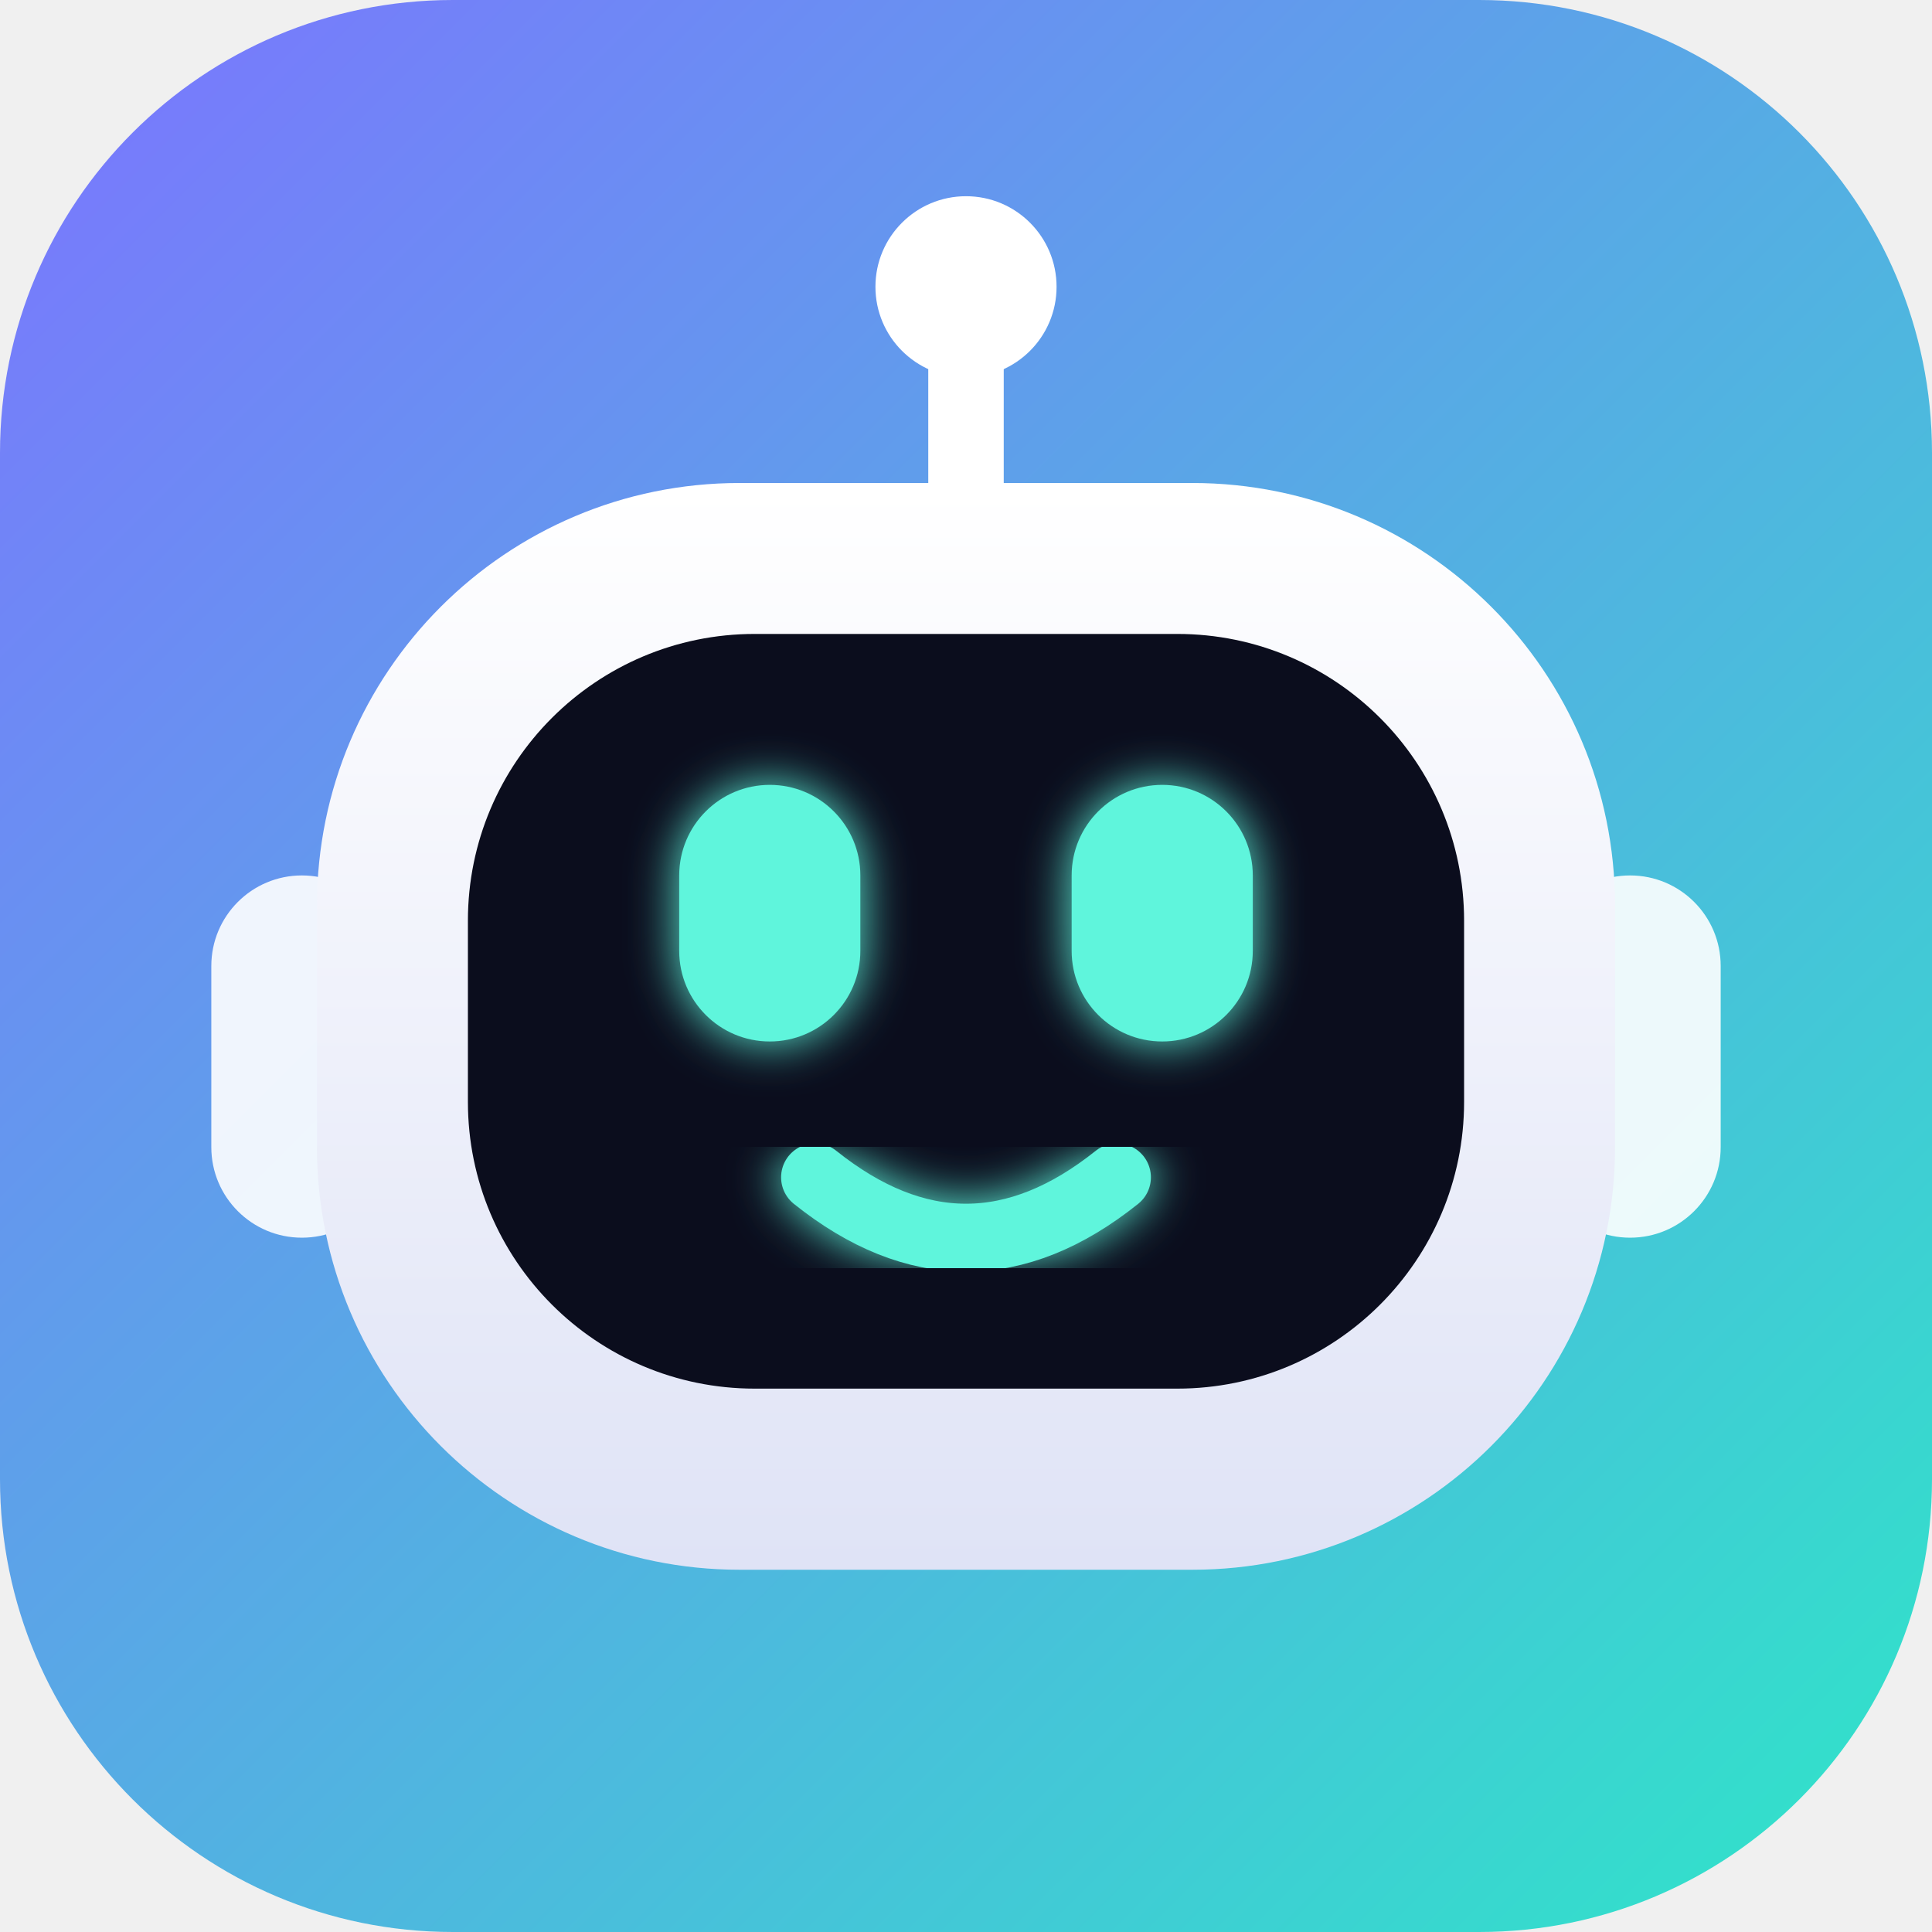
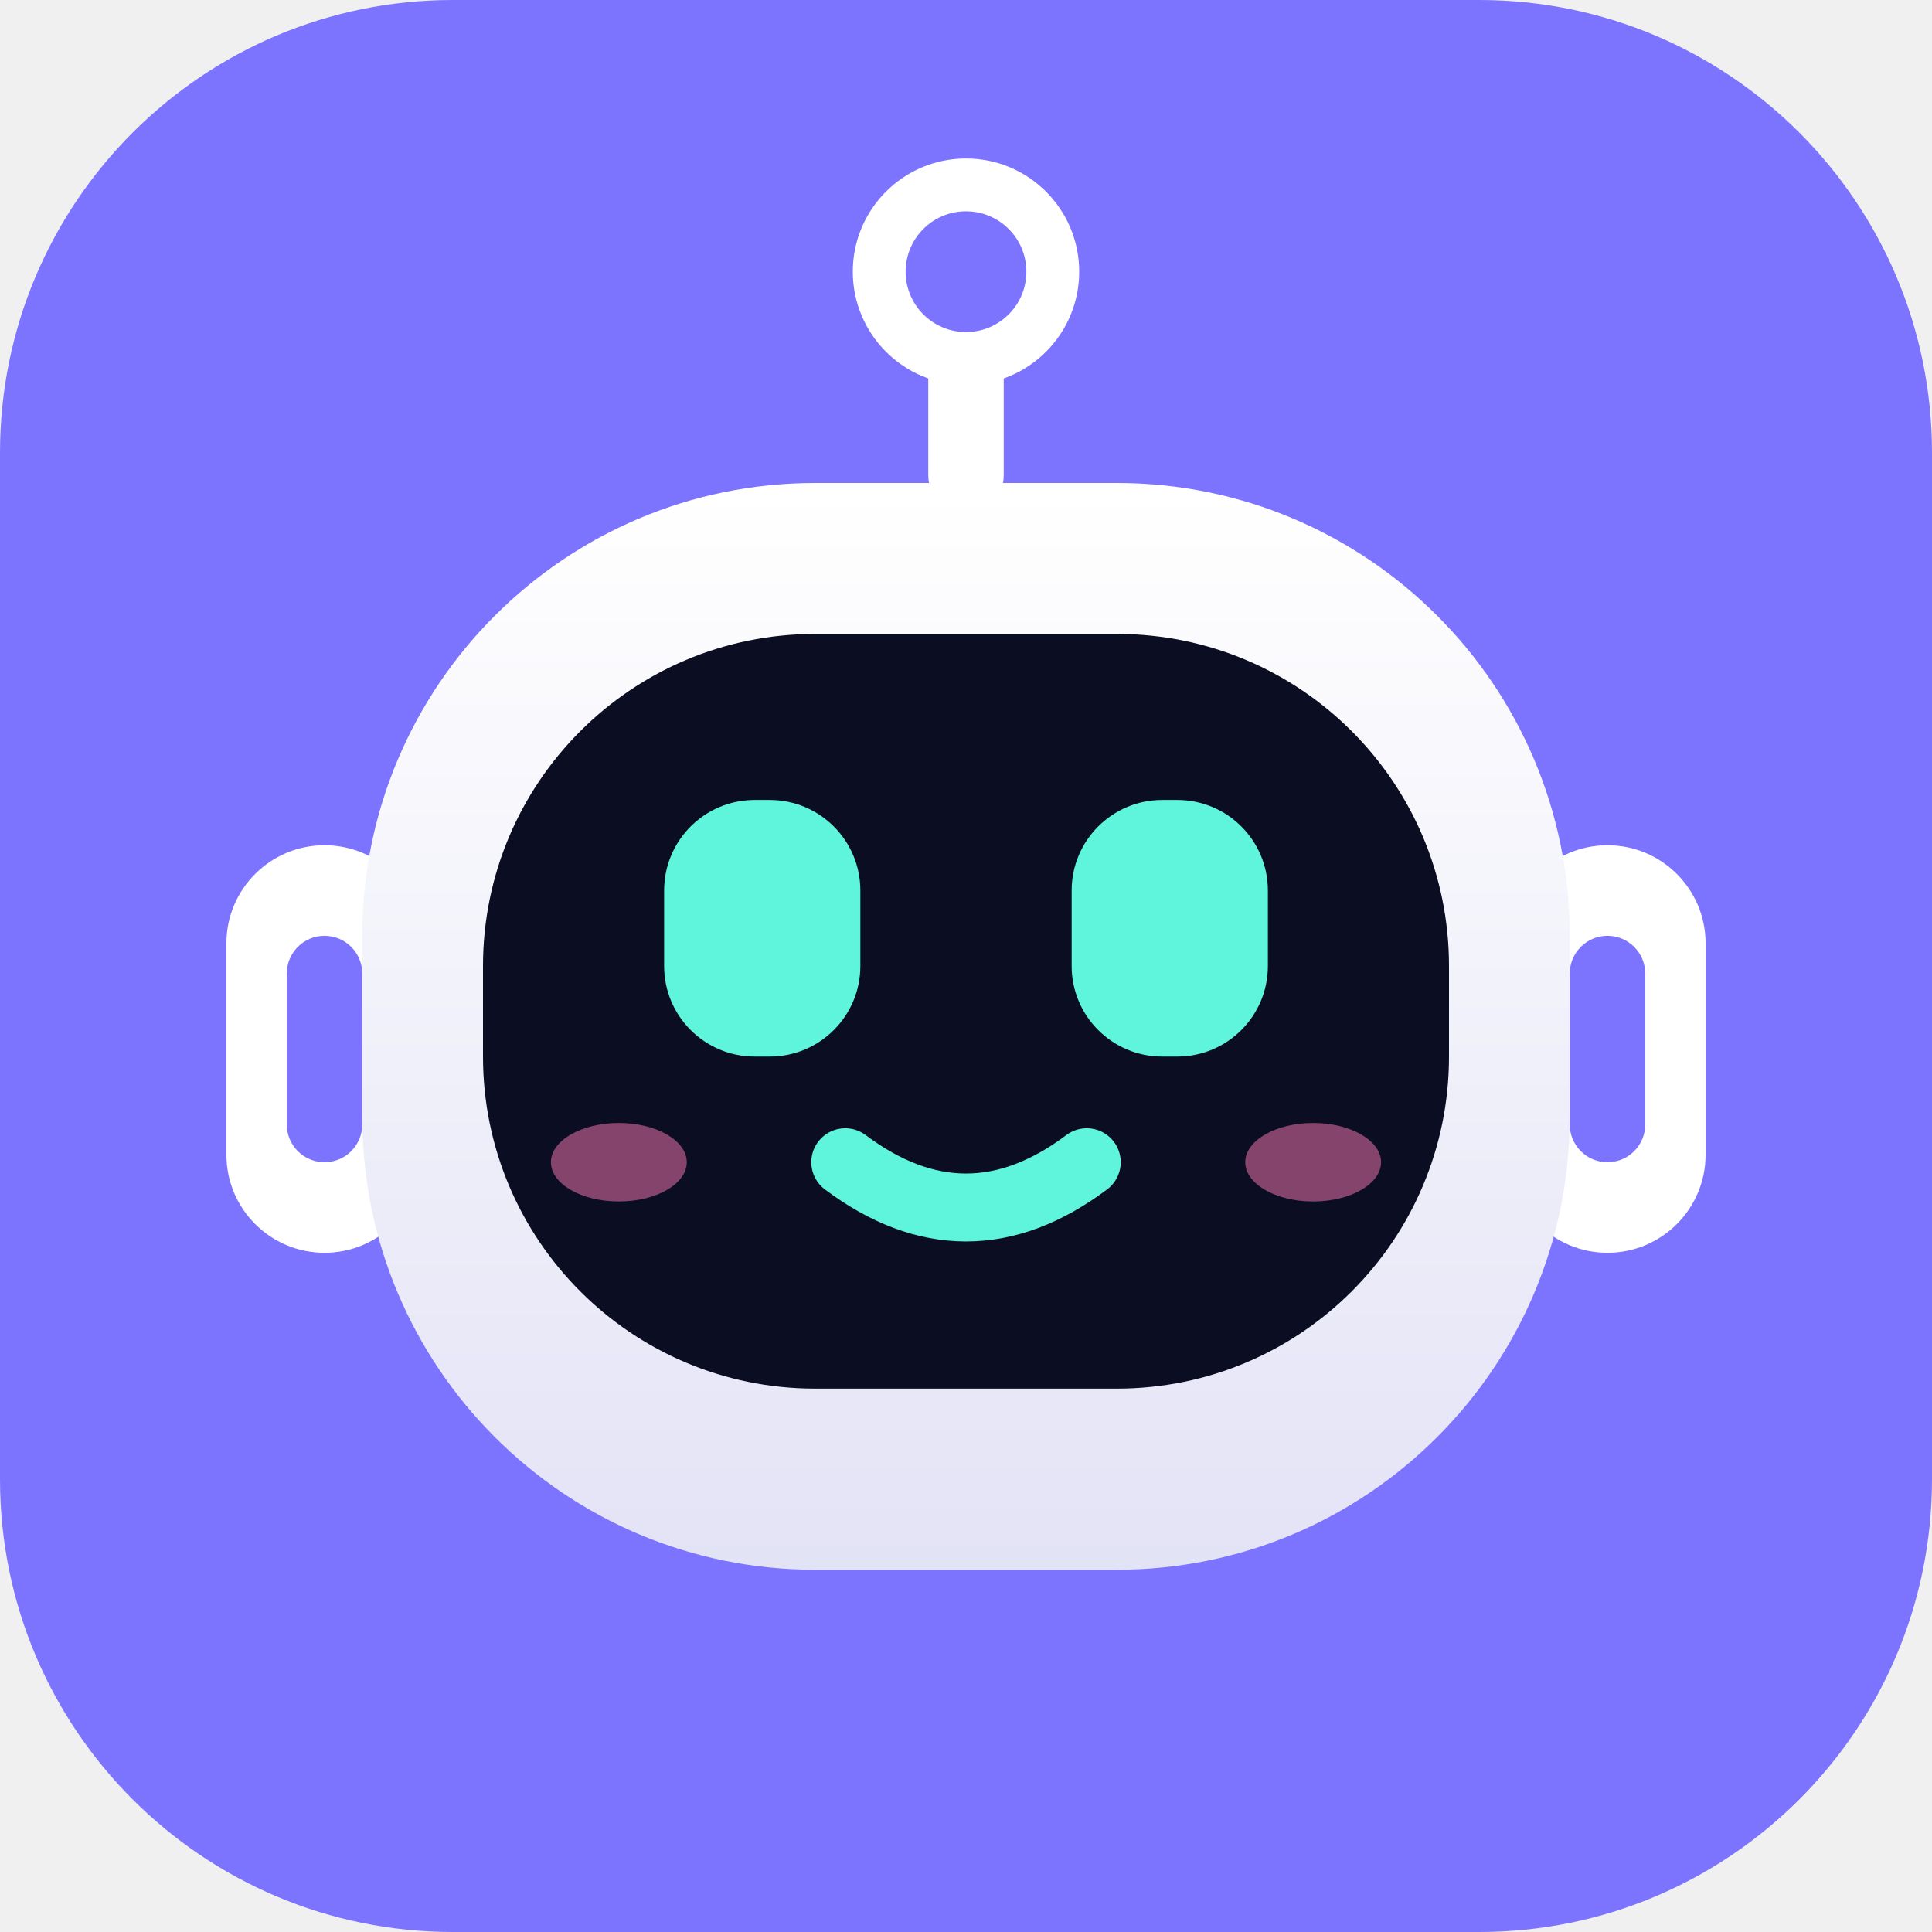
<svg xmlns="http://www.w3.org/2000/svg" viewBox="0 0 128 128" role="img" aria-label="Jigar">
  <defs>
-     <linearGradient id="bg" x1="0" y1="0" x2="1" y2="1">
-       <stop offset="0" stop-color="#7c74ff" />
-       <stop offset="1" stop-color="#2ee6c8" />
+     <linearGradient id="jg-head" x1="0" y1="0" x2="0" y2="1">
+       <stop offset="0" stop-color="#ffffff" />
+       <stop offset="1" stop-color="#e3e3f6" />
    </linearGradient>
-     <linearGradient id="shell" x1="0" y1="0" x2="0" y2="1">
-       <stop offset="0" stop-color="#ffffff" />
-       <stop offset="1" stop-color="#dfe3f6" />
-     </linearGradient>
-     <filter id="glow" x="-50%" y="-50%" width="200%" height="200%">
-       <feGaussianBlur stdDeviation="1.6" result="b" />
-       <feMerge>
-         <feMergeNode in="b" />
-         <feMergeNode in="SourceGraphic" />
-       </feMerge>
-     </filter>
  </defs>
-   <rect width="128" height="128" rx="30" fill="url(#bg)" />
-   <line x1="64" y1="34" x2="64" y2="22" stroke="#ffffff" stroke-width="5" stroke-linecap="round" />
-   <circle cx="64" cy="19" r="6" fill="#ffffff" />
-   <rect x="14" y="58" width="12" height="24" rx="6" fill="#ffffff" opacity="0.9" />
-   <rect x="102" y="58" width="12" height="24" rx="6" fill="#ffffff" opacity="0.9" />
-   <rect x="21" y="32" width="86" height="72" rx="28" fill="url(#shell)" />
-   <rect x="31" y="42" width="66" height="50" rx="19" fill="#0b0d1d" />
-   <g fill="#5ff5dc" filter="url(#glow)">
-     <rect x="45" y="52" width="12" height="17" rx="6" />
-     <rect x="71" y="52" width="12" height="17" rx="6" />
-   </g>
-   <path d="M54 78 Q64 86 74 78" fill="none" stroke="#5ff5dc" stroke-width="4.5" stroke-linecap="round" filter="url(#glow)" />
+   <rect width="128" height="128" rx="30" fill="#7c74ff" />
+   <rect x="61.5" y="20" width="5" height="14" rx="2.5" fill="#ffffff" />
+   <circle cx="64" cy="18" r="7.5" fill="#ffffff" />
+   <circle cx="64" cy="18" r="4" fill="#7c74ff" />
+   <rect x="15" y="56" width="13" height="27" rx="6.5" fill="#ffffff" />
+   <rect x="100" y="56" width="13" height="27" rx="6.5" fill="#ffffff" />
+   <rect x="19" y="62" width="5" height="15" rx="2.5" fill="#7c74ff" />
+   <rect x="104" y="62" width="5" height="15" rx="2.5" fill="#7c74ff" />
+   <rect x="24" y="32" width="80" height="72" rx="30" fill="url(#jg-head)" />
+   <rect x="32" y="42" width="64" height="50" rx="22" fill="#0b0e22" />
+   <rect x="44" y="53" width="13" height="17" rx="6" fill="#5ff5dc" />
+   <rect x="71" y="53" width="13" height="17" rx="6" fill="#5ff5dc" />
+   <ellipse cx="41" cy="77" rx="4.5" ry="2.6" fill="#ff7ab6" opacity="0.5" />
+   <ellipse cx="87" cy="77" rx="4.5" ry="2.6" fill="#ff7ab6" opacity="0.5" />
+   <path d="M56 77q8 6 16 0" fill="none" stroke="#5ff5dc" stroke-width="4.5" stroke-linecap="round" />
</svg>
